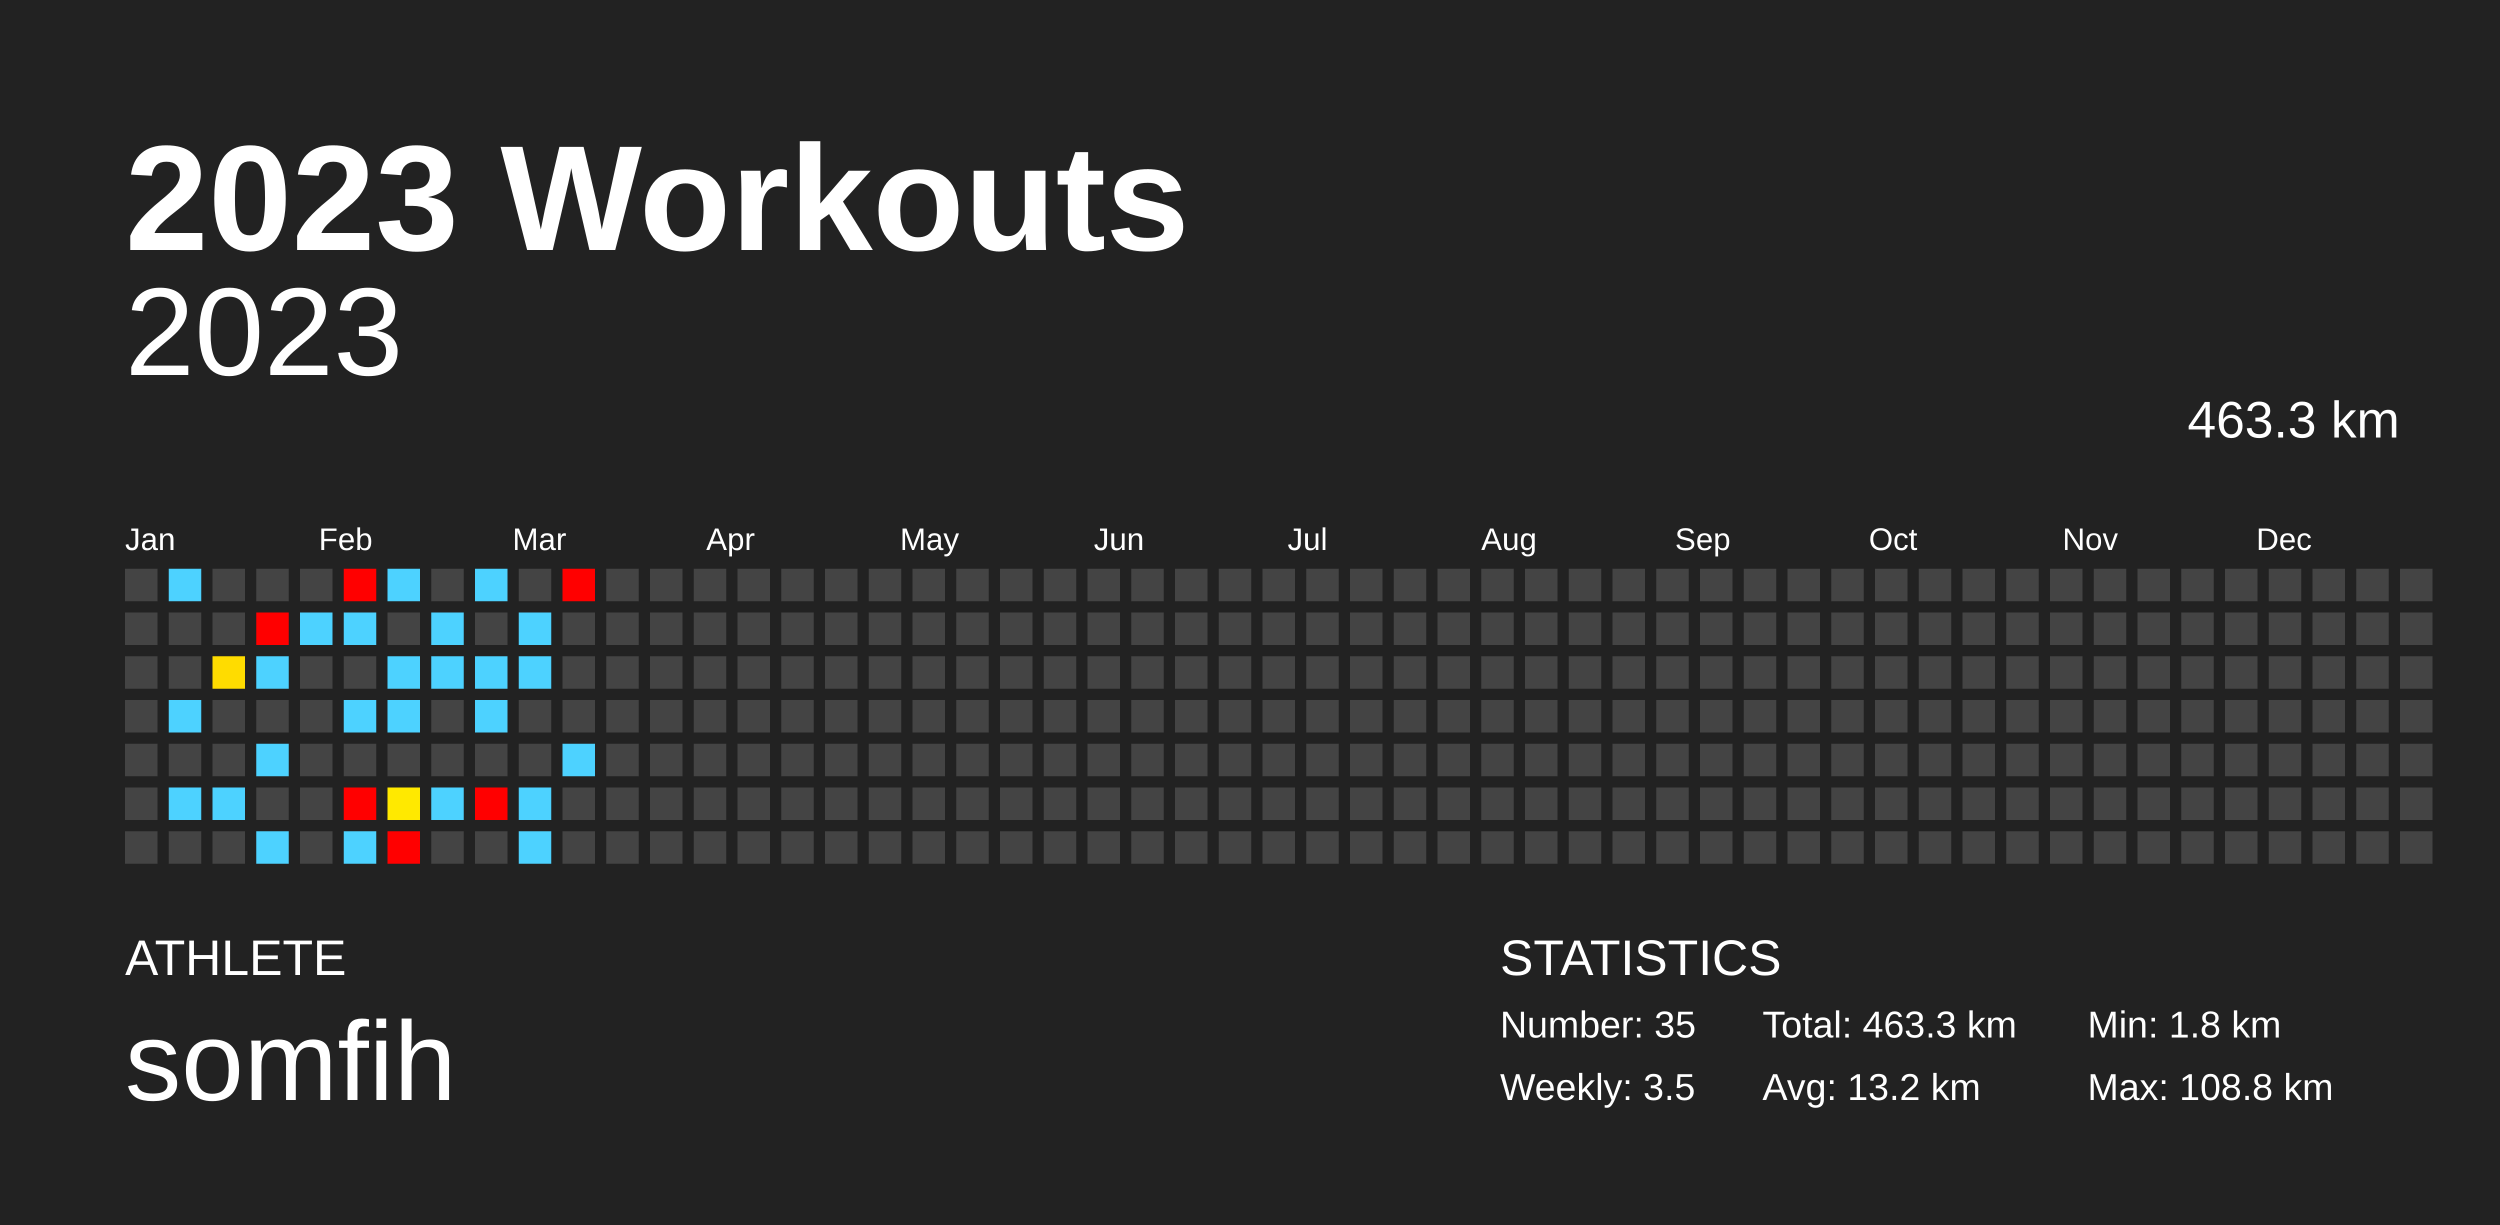
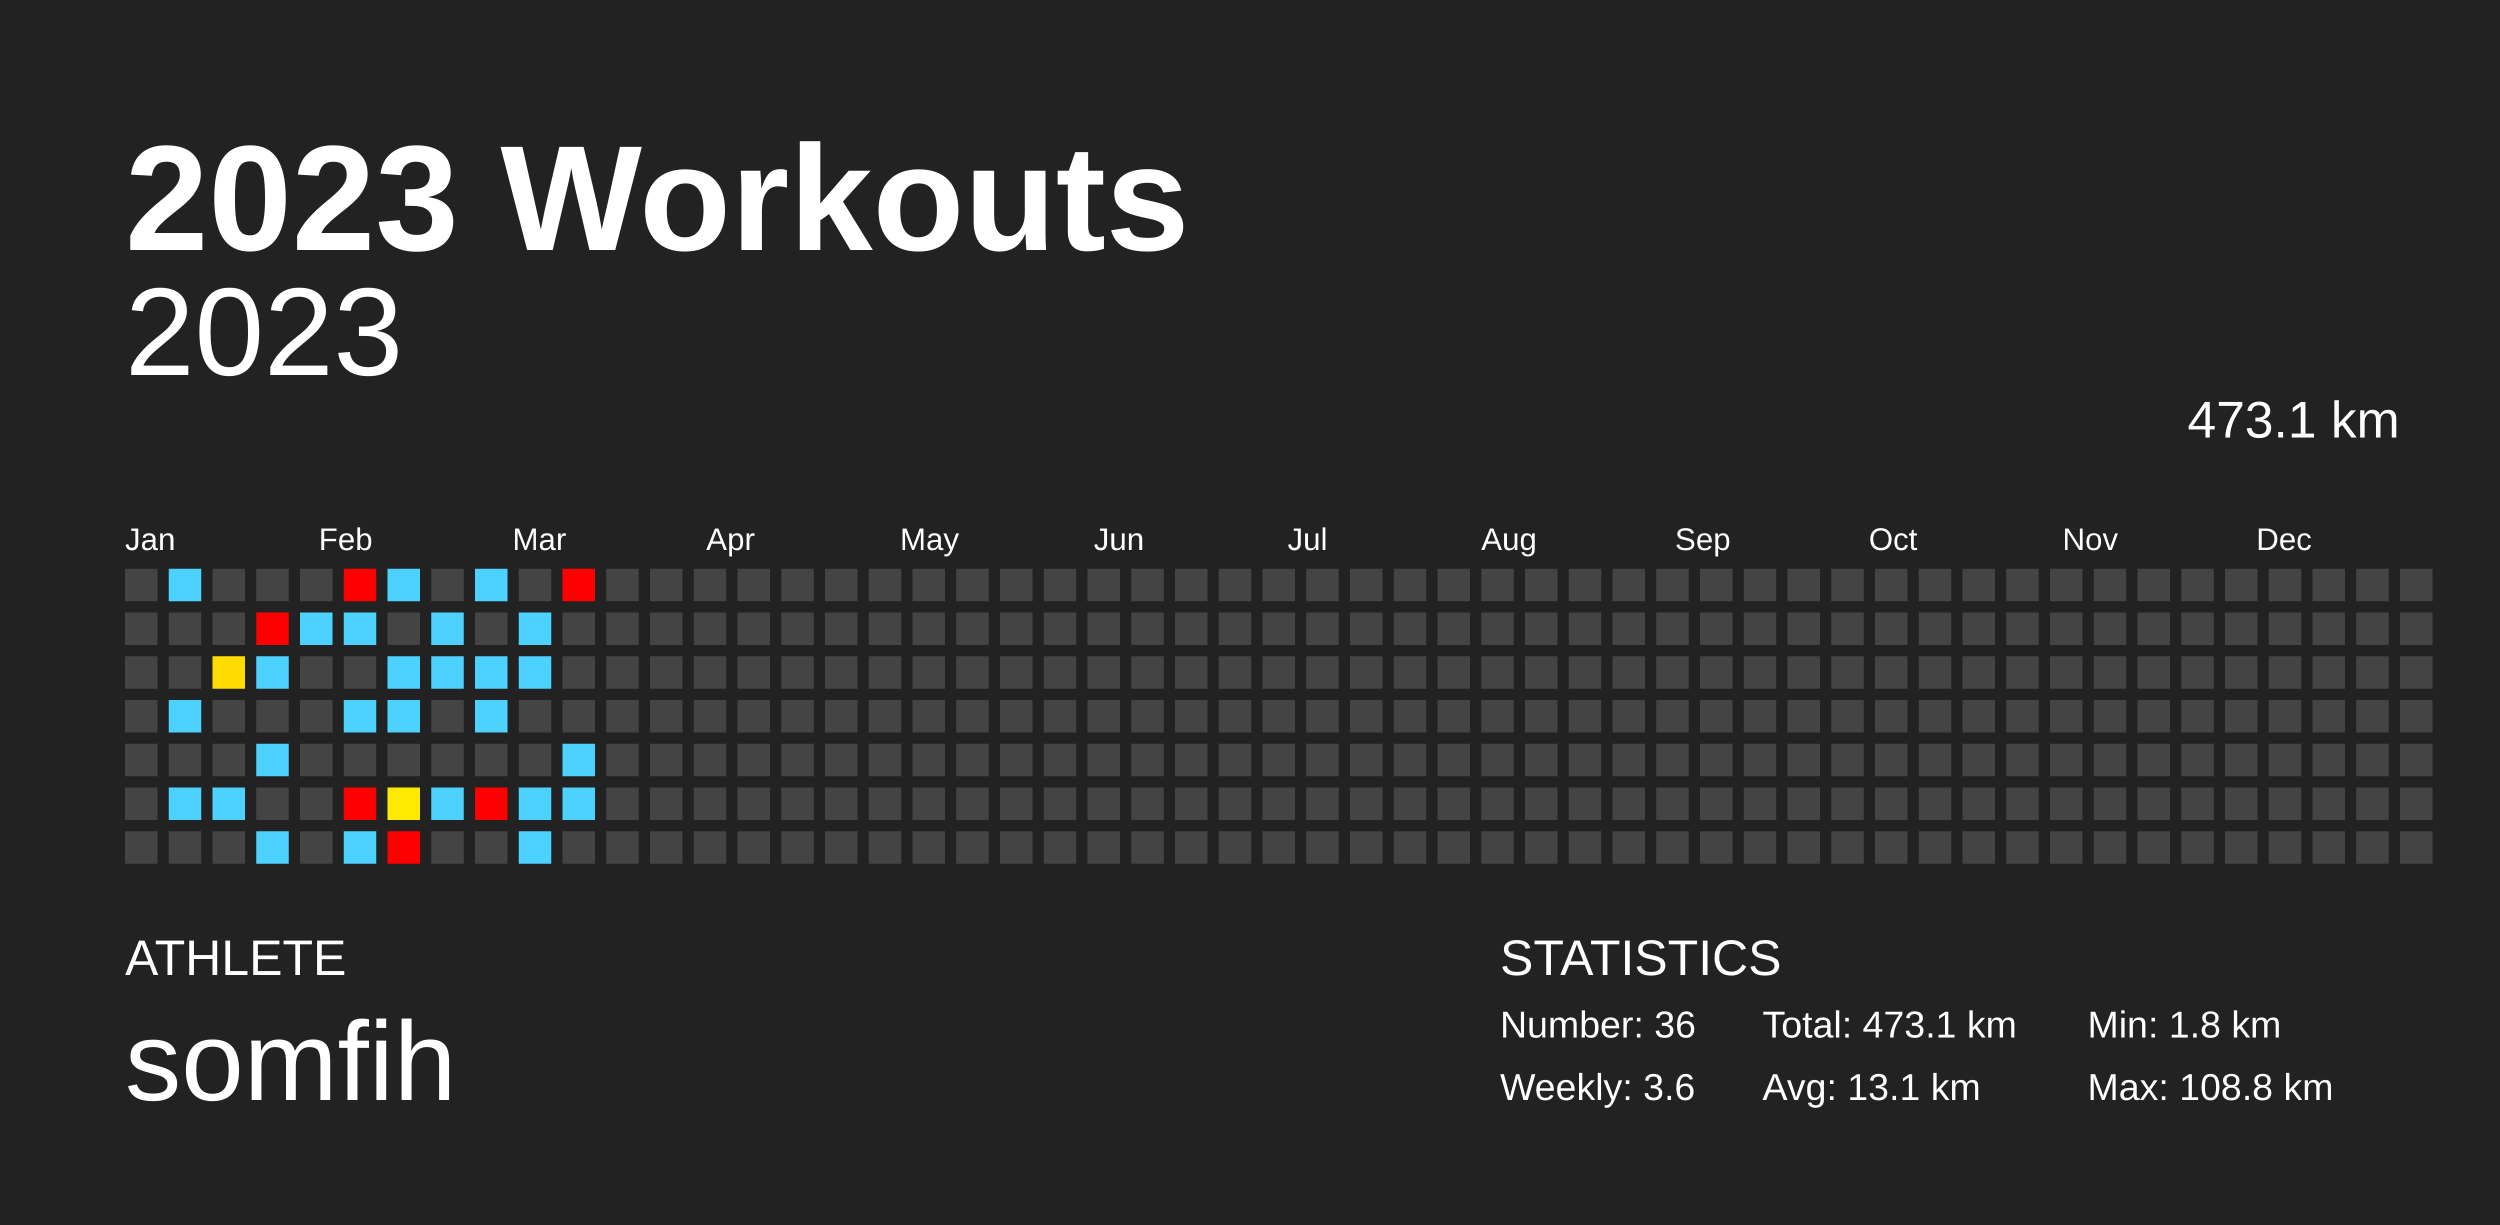
<svg xmlns="http://www.w3.org/2000/svg" baseProfile="full" height="98mm" version="1.1" viewBox="0,0,200,98" width="200mm">
  <defs />
  <rect fill="#222222" height="98" width="200" x="0" y="0" />
  <text fill="#FFFFFF" style="font-size:12px; font-family:Arial; font-weight:bold;" x="10" y="20">2023 Workouts</text>
  <text fill="#FFFFFF" style="font-size:4px; font-family:Arial" x="10" y="78">ATHLETE</text>
  <text fill="#FFFFFF" style="font-size:9px; font-family:Arial" x="10" y="88">somfih</text>
  <text fill="#FFFFFF" style="font-size:4px; font-family:Arial" x="120" y="78">STATISTICS</text>
-   <text fill="#FFFFFF" style="font-size:3px; font-family:Arial" x="120" y="83">Number: 35</text>
-   <text fill="#FFFFFF" style="font-size:3px; font-family:Arial" x="120" y="88">Weekly: 3.5</text>
-   <text fill="#FFFFFF" style="font-size:3px; font-family:Arial" x="141" y="83">Total: 463.3 km</text>
-   <text fill="#FFFFFF" style="font-size:3px; font-family:Arial" x="141" y="88">Avg: 13.2 km</text>
+   <text fill="#FFFFFF" style="font-size:3px; font-family:Arial" x="120" y="83">Number: 36</text>
+   <text fill="#FFFFFF" style="font-size:3px; font-family:Arial" x="120" y="88">Weekly: 3.6</text>
+   <text fill="#FFFFFF" style="font-size:3px; font-family:Arial" x="141" y="83">Total: 473.1 km</text>
+   <text fill="#FFFFFF" style="font-size:3px; font-family:Arial" x="141" y="88">Avg: 13.1 km</text>
  <text fill="#FFFFFF" style="font-size:3px; font-family:Arial" x="167" y="83">Min: 1.8 km</text>
  <text fill="#FFFFFF" style="font-size:3px; font-family:Arial" x="167" y="88">Max: 108.8 km</text>
  <text alignment-baseline="hanging" fill="#FFFFFF" style="font-size:10.0px; font-family:Arial;" x="10" y="30">2023</text>
-   <text alignment-baseline="hanging" fill="#FFFFFF" style="font-size:4.125px; font-family:Arial;" x="175" y="35">463.3 km</text>
+   <text alignment-baseline="hanging" fill="#FFFFFF" style="font-size:4.125px; font-family:Arial;" x="175" y="35">473.1 km</text>
  <text fill="#FFFFFF" style="font-size:2.5px; font-family:Arial" x="10.0" y="44">Jan</text>
  <text fill="#FFFFFF" style="font-size:2.5px; font-family:Arial" x="25.5" y="44">Feb</text>
  <text fill="#FFFFFF" style="font-size:2.5px; font-family:Arial" x="41.0" y="44">Mar</text>
  <text fill="#FFFFFF" style="font-size:2.5px; font-family:Arial" x="56.5" y="44">Apr</text>
  <text fill="#FFFFFF" style="font-size:2.5px; font-family:Arial" x="72.0" y="44">May</text>
  <text fill="#FFFFFF" style="font-size:2.5px; font-family:Arial" x="87.5" y="44">Jun</text>
  <text fill="#FFFFFF" style="font-size:2.5px; font-family:Arial" x="103.0" y="44">Jul</text>
  <text fill="#FFFFFF" style="font-size:2.5px; font-family:Arial" x="118.5" y="44">Aug</text>
  <text fill="#FFFFFF" style="font-size:2.5px; font-family:Arial" x="134.0" y="44">Sep</text>
  <text fill="#FFFFFF" style="font-size:2.5px; font-family:Arial" x="149.5" y="44">Oct</text>
  <text fill="#FFFFFF" style="font-size:2.5px; font-family:Arial" x="165.0" y="44">Nov</text>
  <text fill="#FFFFFF" style="font-size:2.5px; font-family:Arial" x="180.5" y="44">Dec</text>
  <rect fill="#444444" height="2.6" width="2.6" x="10.0" y="45.5" />
  <rect fill="#444444" height="2.6" width="2.6" x="10.0" y="49.0" />
  <rect fill="#444444" height="2.6" width="2.6" x="10.0" y="52.5" />
  <rect fill="#444444" height="2.6" width="2.6" x="10.0" y="56.0" />
  <rect fill="#444444" height="2.6" width="2.6" x="10.0" y="59.5" />
  <rect fill="#444444" height="2.6" width="2.6" x="10.0" y="63.0" />
  <rect fill="#444444" height="2.6" width="2.6" x="10.0" y="66.5" />
  <rect fill="#4dd2ff" height="2.6" width="2.6" x="13.5" y="45.5" />
  <rect fill="#444444" height="2.6" width="2.6" x="13.5" y="49.0" />
  <rect fill="#444444" height="2.6" width="2.6" x="13.5" y="52.5" />
  <rect fill="#4dd2ff" height="2.6" width="2.6" x="13.5" y="56.0" />
  <rect fill="#444444" height="2.6" width="2.6" x="13.5" y="59.5" />
  <rect fill="#4dd2ff" height="2.6" width="2.6" x="13.5" y="63.0" />
  <rect fill="#444444" height="2.6" width="2.6" x="13.5" y="66.5" />
  <rect fill="#444444" height="2.6" width="2.6" x="17.0" y="45.5" />
  <rect fill="#444444" height="2.6" width="2.6" x="17.0" y="49.0" />
  <rect fill="#ffdc00" height="2.6" width="2.6" x="17.0" y="52.5" />
  <rect fill="#444444" height="2.6" width="2.6" x="17.0" y="56.0" />
  <rect fill="#444444" height="2.6" width="2.6" x="17.0" y="59.5" />
  <rect fill="#4dd2ff" height="2.6" width="2.6" x="17.0" y="63.0" />
  <rect fill="#444444" height="2.6" width="2.6" x="17.0" y="66.5" />
  <rect fill="#444444" height="2.6" width="2.6" x="20.5" y="45.5" />
  <rect fill="red" height="2.6" width="2.6" x="20.5" y="49.0" />
  <rect fill="#4dd2ff" height="2.6" width="2.6" x="20.5" y="52.5" />
  <rect fill="#444444" height="2.6" width="2.6" x="20.5" y="56.0" />
  <rect fill="#4dd2ff" height="2.6" width="2.6" x="20.5" y="59.5" />
  <rect fill="#444444" height="2.6" width="2.6" x="20.5" y="63.0" />
  <rect fill="#4dd2ff" height="2.6" width="2.6" x="20.5" y="66.5" />
  <rect fill="#444444" height="2.6" width="2.6" x="24.0" y="45.5" />
  <rect fill="#4dd2ff" height="2.6" width="2.6" x="24.0" y="49.0" />
  <rect fill="#444444" height="2.6" width="2.6" x="24.0" y="52.5" />
  <rect fill="#444444" height="2.6" width="2.6" x="24.0" y="56.0" />
  <rect fill="#444444" height="2.6" width="2.6" x="24.0" y="59.5" />
  <rect fill="#444444" height="2.6" width="2.6" x="24.0" y="63.0" />
  <rect fill="#444444" height="2.6" width="2.6" x="24.0" y="66.5" />
  <rect fill="red" height="2.6" width="2.6" x="27.5" y="45.5" />
  <rect fill="#4dd2ff" height="2.6" width="2.6" x="27.5" y="49.0" />
  <rect fill="#444444" height="2.6" width="2.6" x="27.5" y="52.5" />
  <rect fill="#4dd2ff" height="2.6" width="2.6" x="27.5" y="56.0" />
  <rect fill="#444444" height="2.6" width="2.6" x="27.5" y="59.5" />
  <rect fill="red" height="2.6" width="2.6" x="27.5" y="63.0" />
  <rect fill="#4dd2ff" height="2.6" width="2.6" x="27.5" y="66.5" />
  <rect fill="#4dd2ff" height="2.6" width="2.6" x="31.0" y="45.5" />
  <rect fill="#444444" height="2.6" width="2.6" x="31.0" y="49.0" />
  <rect fill="#4dd2ff" height="2.6" width="2.6" x="31.0" y="52.5" />
  <rect fill="#4dd2ff" height="2.6" width="2.6" x="31.0" y="56.0" />
  <rect fill="#444444" height="2.6" width="2.6" x="31.0" y="59.5" />
  <rect fill="#ffe900" height="2.6" width="2.6" x="31.0" y="63.0" />
  <rect fill="red" height="2.6" width="2.6" x="31.0" y="66.5" />
  <rect fill="#444444" height="2.6" width="2.6" x="34.5" y="45.5" />
  <rect fill="#4dd2ff" height="2.6" width="2.6" x="34.5" y="49.0" />
  <rect fill="#4dd2ff" height="2.6" width="2.6" x="34.5" y="52.5" />
  <rect fill="#444444" height="2.6" width="2.6" x="34.5" y="56.0" />
  <rect fill="#444444" height="2.6" width="2.6" x="34.5" y="59.5" />
  <rect fill="#4dd2ff" height="2.6" width="2.6" x="34.5" y="63.0" />
  <rect fill="#444444" height="2.6" width="2.6" x="34.5" y="66.5" />
  <rect fill="#4dd2ff" height="2.6" width="2.6" x="38.0" y="45.5" />
  <rect fill="#444444" height="2.6" width="2.6" x="38.0" y="49.0" />
  <rect fill="#4dd2ff" height="2.6" width="2.6" x="38.0" y="52.5" />
  <rect fill="#4dd2ff" height="2.6" width="2.6" x="38.0" y="56.0" />
  <rect fill="#444444" height="2.6" width="2.6" x="38.0" y="59.5" />
  <rect fill="red" height="2.6" width="2.6" x="38.0" y="63.0" />
  <rect fill="#444444" height="2.6" width="2.6" x="38.0" y="66.5" />
  <rect fill="#444444" height="2.6" width="2.6" x="41.5" y="45.5" />
  <rect fill="#4dd2ff" height="2.6" width="2.6" x="41.5" y="49.0" />
  <rect fill="#4dd2ff" height="2.6" width="2.6" x="41.5" y="52.5" />
  <rect fill="#444444" height="2.6" width="2.6" x="41.5" y="56.0" />
  <rect fill="#444444" height="2.6" width="2.6" x="41.5" y="59.5" />
  <rect fill="#4dd2ff" height="2.6" width="2.6" x="41.5" y="63.0" />
  <rect fill="#4dd2ff" height="2.6" width="2.6" x="41.5" y="66.5" />
  <rect fill="red" height="2.6" width="2.6" x="45.0" y="45.5" />
  <rect fill="#444444" height="2.6" width="2.6" x="45.0" y="49.0" />
  <rect fill="#444444" height="2.6" width="2.6" x="45.0" y="52.5" />
  <rect fill="#444444" height="2.6" width="2.6" x="45.0" y="56.0" />
  <rect fill="#4dd2ff" height="2.6" width="2.6" x="45.0" y="59.5" />
-   <rect fill="#444444" height="2.6" width="2.6" x="45.0" y="63.0" />
+   <rect fill="#4dd2ff" height="2.6" width="2.6" x="45.0" y="63.0" />
  <rect fill="#444444" height="2.6" width="2.6" x="45.0" y="66.5" />
  <rect fill="#444444" height="2.6" width="2.6" x="48.5" y="45.5" />
  <rect fill="#444444" height="2.6" width="2.6" x="48.5" y="49.0" />
  <rect fill="#444444" height="2.6" width="2.6" x="48.5" y="52.5" />
  <rect fill="#444444" height="2.6" width="2.6" x="48.5" y="56.0" />
  <rect fill="#444444" height="2.6" width="2.6" x="48.5" y="59.5" />
  <rect fill="#444444" height="2.6" width="2.6" x="48.5" y="63.0" />
  <rect fill="#444444" height="2.6" width="2.6" x="48.5" y="66.5" />
  <rect fill="#444444" height="2.6" width="2.6" x="52.0" y="45.5" />
  <rect fill="#444444" height="2.6" width="2.6" x="52.0" y="49.0" />
  <rect fill="#444444" height="2.6" width="2.6" x="52.0" y="52.5" />
  <rect fill="#444444" height="2.6" width="2.6" x="52.0" y="56.0" />
  <rect fill="#444444" height="2.6" width="2.6" x="52.0" y="59.5" />
  <rect fill="#444444" height="2.6" width="2.6" x="52.0" y="63.0" />
  <rect fill="#444444" height="2.6" width="2.6" x="52.0" y="66.5" />
  <rect fill="#444444" height="2.6" width="2.6" x="55.5" y="45.5" />
  <rect fill="#444444" height="2.6" width="2.6" x="55.5" y="49.0" />
  <rect fill="#444444" height="2.6" width="2.6" x="55.5" y="52.5" />
  <rect fill="#444444" height="2.6" width="2.6" x="55.5" y="56.0" />
  <rect fill="#444444" height="2.6" width="2.6" x="55.5" y="59.5" />
  <rect fill="#444444" height="2.6" width="2.6" x="55.5" y="63.0" />
  <rect fill="#444444" height="2.6" width="2.6" x="55.5" y="66.5" />
  <rect fill="#444444" height="2.6" width="2.6" x="59.0" y="45.5" />
  <rect fill="#444444" height="2.6" width="2.6" x="59.0" y="49.0" />
  <rect fill="#444444" height="2.6" width="2.6" x="59.0" y="52.5" />
  <rect fill="#444444" height="2.6" width="2.6" x="59.0" y="56.0" />
  <rect fill="#444444" height="2.6" width="2.6" x="59.0" y="59.5" />
  <rect fill="#444444" height="2.6" width="2.6" x="59.0" y="63.0" />
  <rect fill="#444444" height="2.6" width="2.6" x="59.0" y="66.5" />
  <rect fill="#444444" height="2.6" width="2.6" x="62.5" y="45.5" />
  <rect fill="#444444" height="2.6" width="2.6" x="62.5" y="49.0" />
  <rect fill="#444444" height="2.6" width="2.6" x="62.5" y="52.5" />
  <rect fill="#444444" height="2.6" width="2.6" x="62.5" y="56.0" />
  <rect fill="#444444" height="2.6" width="2.6" x="62.5" y="59.5" />
  <rect fill="#444444" height="2.6" width="2.6" x="62.5" y="63.0" />
  <rect fill="#444444" height="2.6" width="2.6" x="62.5" y="66.5" />
  <rect fill="#444444" height="2.6" width="2.6" x="66.0" y="45.5" />
  <rect fill="#444444" height="2.6" width="2.6" x="66.0" y="49.0" />
  <rect fill="#444444" height="2.6" width="2.6" x="66.0" y="52.5" />
  <rect fill="#444444" height="2.6" width="2.6" x="66.0" y="56.0" />
  <rect fill="#444444" height="2.6" width="2.6" x="66.0" y="59.5" />
  <rect fill="#444444" height="2.6" width="2.6" x="66.0" y="63.0" />
  <rect fill="#444444" height="2.6" width="2.6" x="66.0" y="66.5" />
  <rect fill="#444444" height="2.6" width="2.6" x="69.5" y="45.5" />
  <rect fill="#444444" height="2.6" width="2.6" x="69.5" y="49.0" />
  <rect fill="#444444" height="2.6" width="2.6" x="69.5" y="52.5" />
  <rect fill="#444444" height="2.6" width="2.6" x="69.5" y="56.0" />
  <rect fill="#444444" height="2.6" width="2.6" x="69.5" y="59.5" />
  <rect fill="#444444" height="2.6" width="2.6" x="69.5" y="63.0" />
  <rect fill="#444444" height="2.6" width="2.6" x="69.5" y="66.5" />
  <rect fill="#444444" height="2.6" width="2.6" x="73.0" y="45.5" />
  <rect fill="#444444" height="2.6" width="2.6" x="73.0" y="49.0" />
  <rect fill="#444444" height="2.6" width="2.6" x="73.0" y="52.5" />
  <rect fill="#444444" height="2.6" width="2.6" x="73.0" y="56.0" />
  <rect fill="#444444" height="2.6" width="2.6" x="73.0" y="59.5" />
  <rect fill="#444444" height="2.6" width="2.6" x="73.0" y="63.0" />
  <rect fill="#444444" height="2.6" width="2.6" x="73.0" y="66.5" />
  <rect fill="#444444" height="2.6" width="2.6" x="76.5" y="45.5" />
  <rect fill="#444444" height="2.6" width="2.6" x="76.5" y="49.0" />
  <rect fill="#444444" height="2.6" width="2.6" x="76.5" y="52.5" />
  <rect fill="#444444" height="2.6" width="2.6" x="76.5" y="56.0" />
  <rect fill="#444444" height="2.6" width="2.6" x="76.5" y="59.5" />
  <rect fill="#444444" height="2.6" width="2.6" x="76.5" y="63.0" />
  <rect fill="#444444" height="2.6" width="2.6" x="76.5" y="66.5" />
  <rect fill="#444444" height="2.6" width="2.6" x="80.0" y="45.5" />
  <rect fill="#444444" height="2.6" width="2.6" x="80.0" y="49.0" />
  <rect fill="#444444" height="2.6" width="2.6" x="80.0" y="52.5" />
  <rect fill="#444444" height="2.6" width="2.6" x="80.0" y="56.0" />
  <rect fill="#444444" height="2.6" width="2.6" x="80.0" y="59.5" />
  <rect fill="#444444" height="2.6" width="2.6" x="80.0" y="63.0" />
  <rect fill="#444444" height="2.6" width="2.6" x="80.0" y="66.5" />
  <rect fill="#444444" height="2.6" width="2.6" x="83.5" y="45.5" />
  <rect fill="#444444" height="2.6" width="2.6" x="83.5" y="49.0" />
  <rect fill="#444444" height="2.6" width="2.6" x="83.5" y="52.5" />
  <rect fill="#444444" height="2.6" width="2.6" x="83.5" y="56.0" />
  <rect fill="#444444" height="2.6" width="2.6" x="83.5" y="59.5" />
  <rect fill="#444444" height="2.6" width="2.6" x="83.5" y="63.0" />
  <rect fill="#444444" height="2.6" width="2.6" x="83.5" y="66.5" />
  <rect fill="#444444" height="2.6" width="2.6" x="87.0" y="45.5" />
  <rect fill="#444444" height="2.6" width="2.6" x="87.0" y="49.0" />
  <rect fill="#444444" height="2.6" width="2.6" x="87.0" y="52.5" />
  <rect fill="#444444" height="2.6" width="2.6" x="87.0" y="56.0" />
  <rect fill="#444444" height="2.6" width="2.6" x="87.0" y="59.5" />
  <rect fill="#444444" height="2.6" width="2.6" x="87.0" y="63.0" />
  <rect fill="#444444" height="2.6" width="2.6" x="87.0" y="66.5" />
  <rect fill="#444444" height="2.6" width="2.6" x="90.5" y="45.5" />
  <rect fill="#444444" height="2.6" width="2.6" x="90.5" y="49.0" />
  <rect fill="#444444" height="2.6" width="2.6" x="90.5" y="52.5" />
  <rect fill="#444444" height="2.6" width="2.6" x="90.5" y="56.0" />
  <rect fill="#444444" height="2.6" width="2.6" x="90.5" y="59.5" />
  <rect fill="#444444" height="2.6" width="2.6" x="90.5" y="63.0" />
  <rect fill="#444444" height="2.6" width="2.6" x="90.5" y="66.5" />
  <rect fill="#444444" height="2.6" width="2.6" x="94.0" y="45.5" />
  <rect fill="#444444" height="2.6" width="2.6" x="94.0" y="49.0" />
  <rect fill="#444444" height="2.6" width="2.6" x="94.0" y="52.5" />
  <rect fill="#444444" height="2.6" width="2.6" x="94.0" y="56.0" />
  <rect fill="#444444" height="2.6" width="2.6" x="94.0" y="59.5" />
  <rect fill="#444444" height="2.6" width="2.6" x="94.0" y="63.0" />
  <rect fill="#444444" height="2.6" width="2.6" x="94.0" y="66.5" />
  <rect fill="#444444" height="2.6" width="2.6" x="97.5" y="45.5" />
  <rect fill="#444444" height="2.6" width="2.6" x="97.5" y="49.0" />
  <rect fill="#444444" height="2.6" width="2.6" x="97.5" y="52.5" />
  <rect fill="#444444" height="2.6" width="2.6" x="97.5" y="56.0" />
  <rect fill="#444444" height="2.6" width="2.6" x="97.5" y="59.5" />
  <rect fill="#444444" height="2.6" width="2.6" x="97.5" y="63.0" />
  <rect fill="#444444" height="2.6" width="2.6" x="97.5" y="66.5" />
  <rect fill="#444444" height="2.6" width="2.6" x="101.0" y="45.5" />
  <rect fill="#444444" height="2.6" width="2.6" x="101.0" y="49.0" />
  <rect fill="#444444" height="2.6" width="2.6" x="101.0" y="52.5" />
  <rect fill="#444444" height="2.6" width="2.6" x="101.0" y="56.0" />
  <rect fill="#444444" height="2.6" width="2.6" x="101.0" y="59.5" />
  <rect fill="#444444" height="2.6" width="2.6" x="101.0" y="63.0" />
  <rect fill="#444444" height="2.6" width="2.6" x="101.0" y="66.5" />
  <rect fill="#444444" height="2.6" width="2.6" x="104.5" y="45.5" />
  <rect fill="#444444" height="2.6" width="2.6" x="104.5" y="49.0" />
  <rect fill="#444444" height="2.6" width="2.6" x="104.5" y="52.5" />
  <rect fill="#444444" height="2.6" width="2.6" x="104.5" y="56.0" />
  <rect fill="#444444" height="2.6" width="2.6" x="104.5" y="59.5" />
  <rect fill="#444444" height="2.6" width="2.6" x="104.5" y="63.0" />
  <rect fill="#444444" height="2.6" width="2.6" x="104.5" y="66.5" />
  <rect fill="#444444" height="2.6" width="2.6" x="108.0" y="45.5" />
  <rect fill="#444444" height="2.6" width="2.6" x="108.0" y="49.0" />
  <rect fill="#444444" height="2.6" width="2.6" x="108.0" y="52.5" />
  <rect fill="#444444" height="2.6" width="2.6" x="108.0" y="56.0" />
  <rect fill="#444444" height="2.6" width="2.6" x="108.0" y="59.5" />
  <rect fill="#444444" height="2.6" width="2.6" x="108.0" y="63.0" />
  <rect fill="#444444" height="2.6" width="2.6" x="108.0" y="66.5" />
  <rect fill="#444444" height="2.6" width="2.6" x="111.5" y="45.5" />
  <rect fill="#444444" height="2.6" width="2.6" x="111.5" y="49.0" />
  <rect fill="#444444" height="2.6" width="2.6" x="111.5" y="52.5" />
  <rect fill="#444444" height="2.6" width="2.6" x="111.5" y="56.0" />
  <rect fill="#444444" height="2.6" width="2.6" x="111.5" y="59.5" />
  <rect fill="#444444" height="2.6" width="2.6" x="111.5" y="63.0" />
  <rect fill="#444444" height="2.6" width="2.6" x="111.5" y="66.5" />
  <rect fill="#444444" height="2.6" width="2.6" x="115.0" y="45.5" />
  <rect fill="#444444" height="2.6" width="2.6" x="115.0" y="49.0" />
  <rect fill="#444444" height="2.6" width="2.6" x="115.0" y="52.5" />
  <rect fill="#444444" height="2.6" width="2.6" x="115.0" y="56.0" />
  <rect fill="#444444" height="2.6" width="2.6" x="115.0" y="59.5" />
  <rect fill="#444444" height="2.6" width="2.6" x="115.0" y="63.0" />
  <rect fill="#444444" height="2.6" width="2.6" x="115.0" y="66.5" />
  <rect fill="#444444" height="2.6" width="2.6" x="118.5" y="45.5" />
  <rect fill="#444444" height="2.6" width="2.6" x="118.5" y="49.0" />
  <rect fill="#444444" height="2.6" width="2.6" x="118.5" y="52.5" />
  <rect fill="#444444" height="2.6" width="2.6" x="118.5" y="56.0" />
  <rect fill="#444444" height="2.6" width="2.6" x="118.5" y="59.5" />
  <rect fill="#444444" height="2.6" width="2.6" x="118.5" y="63.0" />
  <rect fill="#444444" height="2.6" width="2.6" x="118.5" y="66.5" />
  <rect fill="#444444" height="2.6" width="2.6" x="122.0" y="45.5" />
  <rect fill="#444444" height="2.6" width="2.6" x="122.0" y="49.0" />
  <rect fill="#444444" height="2.6" width="2.6" x="122.0" y="52.5" />
  <rect fill="#444444" height="2.6" width="2.6" x="122.0" y="56.0" />
  <rect fill="#444444" height="2.6" width="2.6" x="122.0" y="59.5" />
  <rect fill="#444444" height="2.6" width="2.6" x="122.0" y="63.0" />
  <rect fill="#444444" height="2.6" width="2.6" x="122.0" y="66.5" />
  <rect fill="#444444" height="2.6" width="2.6" x="125.5" y="45.5" />
  <rect fill="#444444" height="2.6" width="2.6" x="125.5" y="49.0" />
  <rect fill="#444444" height="2.6" width="2.6" x="125.5" y="52.5" />
  <rect fill="#444444" height="2.6" width="2.6" x="125.5" y="56.0" />
  <rect fill="#444444" height="2.6" width="2.6" x="125.5" y="59.5" />
  <rect fill="#444444" height="2.6" width="2.6" x="125.5" y="63.0" />
  <rect fill="#444444" height="2.6" width="2.6" x="125.5" y="66.5" />
  <rect fill="#444444" height="2.6" width="2.6" x="129.0" y="45.5" />
  <rect fill="#444444" height="2.6" width="2.6" x="129.0" y="49.0" />
  <rect fill="#444444" height="2.6" width="2.6" x="129.0" y="52.5" />
  <rect fill="#444444" height="2.6" width="2.6" x="129.0" y="56.0" />
  <rect fill="#444444" height="2.6" width="2.6" x="129.0" y="59.5" />
  <rect fill="#444444" height="2.6" width="2.6" x="129.0" y="63.0" />
  <rect fill="#444444" height="2.6" width="2.6" x="129.0" y="66.5" />
  <rect fill="#444444" height="2.6" width="2.6" x="132.5" y="45.5" />
  <rect fill="#444444" height="2.6" width="2.6" x="132.5" y="49.0" />
  <rect fill="#444444" height="2.6" width="2.6" x="132.5" y="52.5" />
  <rect fill="#444444" height="2.6" width="2.6" x="132.5" y="56.0" />
  <rect fill="#444444" height="2.6" width="2.6" x="132.5" y="59.5" />
  <rect fill="#444444" height="2.6" width="2.6" x="132.5" y="63.0" />
  <rect fill="#444444" height="2.6" width="2.6" x="132.5" y="66.5" />
  <rect fill="#444444" height="2.6" width="2.6" x="136.0" y="45.5" />
  <rect fill="#444444" height="2.6" width="2.6" x="136.0" y="49.0" />
  <rect fill="#444444" height="2.6" width="2.6" x="136.0" y="52.5" />
  <rect fill="#444444" height="2.6" width="2.6" x="136.0" y="56.0" />
  <rect fill="#444444" height="2.6" width="2.6" x="136.0" y="59.5" />
  <rect fill="#444444" height="2.6" width="2.6" x="136.0" y="63.0" />
  <rect fill="#444444" height="2.6" width="2.6" x="136.0" y="66.5" />
  <rect fill="#444444" height="2.6" width="2.6" x="139.5" y="45.5" />
  <rect fill="#444444" height="2.6" width="2.6" x="139.5" y="49.0" />
  <rect fill="#444444" height="2.6" width="2.6" x="139.5" y="52.5" />
  <rect fill="#444444" height="2.6" width="2.6" x="139.5" y="56.0" />
  <rect fill="#444444" height="2.6" width="2.6" x="139.5" y="59.5" />
  <rect fill="#444444" height="2.6" width="2.6" x="139.5" y="63.0" />
  <rect fill="#444444" height="2.6" width="2.6" x="139.5" y="66.5" />
  <rect fill="#444444" height="2.6" width="2.6" x="143.0" y="45.5" />
  <rect fill="#444444" height="2.6" width="2.6" x="143.0" y="49.0" />
  <rect fill="#444444" height="2.6" width="2.6" x="143.0" y="52.5" />
  <rect fill="#444444" height="2.6" width="2.6" x="143.0" y="56.0" />
  <rect fill="#444444" height="2.6" width="2.6" x="143.0" y="59.5" />
  <rect fill="#444444" height="2.6" width="2.6" x="143.0" y="63.0" />
  <rect fill="#444444" height="2.6" width="2.6" x="143.0" y="66.5" />
  <rect fill="#444444" height="2.6" width="2.6" x="146.5" y="45.5" />
  <rect fill="#444444" height="2.6" width="2.6" x="146.5" y="49.0" />
  <rect fill="#444444" height="2.6" width="2.6" x="146.5" y="52.5" />
  <rect fill="#444444" height="2.6" width="2.6" x="146.5" y="56.0" />
  <rect fill="#444444" height="2.6" width="2.6" x="146.5" y="59.5" />
  <rect fill="#444444" height="2.6" width="2.6" x="146.5" y="63.0" />
  <rect fill="#444444" height="2.6" width="2.6" x="146.5" y="66.5" />
  <rect fill="#444444" height="2.6" width="2.6" x="150.0" y="45.5" />
  <rect fill="#444444" height="2.6" width="2.6" x="150.0" y="49.0" />
  <rect fill="#444444" height="2.6" width="2.6" x="150.0" y="52.5" />
  <rect fill="#444444" height="2.6" width="2.6" x="150.0" y="56.0" />
  <rect fill="#444444" height="2.6" width="2.6" x="150.0" y="59.5" />
  <rect fill="#444444" height="2.6" width="2.6" x="150.0" y="63.0" />
  <rect fill="#444444" height="2.6" width="2.6" x="150.0" y="66.5" />
  <rect fill="#444444" height="2.6" width="2.6" x="153.5" y="45.5" />
  <rect fill="#444444" height="2.6" width="2.6" x="153.5" y="49.0" />
  <rect fill="#444444" height="2.6" width="2.6" x="153.5" y="52.5" />
  <rect fill="#444444" height="2.6" width="2.6" x="153.5" y="56.0" />
  <rect fill="#444444" height="2.6" width="2.6" x="153.5" y="59.5" />
  <rect fill="#444444" height="2.6" width="2.6" x="153.5" y="63.0" />
  <rect fill="#444444" height="2.6" width="2.6" x="153.5" y="66.5" />
  <rect fill="#444444" height="2.6" width="2.6" x="157.0" y="45.5" />
  <rect fill="#444444" height="2.6" width="2.6" x="157.0" y="49.0" />
  <rect fill="#444444" height="2.6" width="2.6" x="157.0" y="52.5" />
  <rect fill="#444444" height="2.6" width="2.6" x="157.0" y="56.0" />
  <rect fill="#444444" height="2.6" width="2.6" x="157.0" y="59.5" />
  <rect fill="#444444" height="2.6" width="2.6" x="157.0" y="63.0" />
  <rect fill="#444444" height="2.6" width="2.6" x="157.0" y="66.5" />
  <rect fill="#444444" height="2.6" width="2.6" x="160.5" y="45.5" />
  <rect fill="#444444" height="2.6" width="2.6" x="160.5" y="49.0" />
  <rect fill="#444444" height="2.6" width="2.6" x="160.5" y="52.5" />
  <rect fill="#444444" height="2.6" width="2.6" x="160.5" y="56.0" />
  <rect fill="#444444" height="2.6" width="2.6" x="160.5" y="59.5" />
  <rect fill="#444444" height="2.6" width="2.6" x="160.5" y="63.0" />
  <rect fill="#444444" height="2.6" width="2.6" x="160.5" y="66.5" />
  <rect fill="#444444" height="2.6" width="2.6" x="164.0" y="45.5" />
  <rect fill="#444444" height="2.6" width="2.6" x="164.0" y="49.0" />
  <rect fill="#444444" height="2.6" width="2.6" x="164.0" y="52.5" />
  <rect fill="#444444" height="2.6" width="2.6" x="164.0" y="56.0" />
  <rect fill="#444444" height="2.6" width="2.6" x="164.0" y="59.5" />
  <rect fill="#444444" height="2.6" width="2.6" x="164.0" y="63.0" />
  <rect fill="#444444" height="2.6" width="2.6" x="164.0" y="66.5" />
  <rect fill="#444444" height="2.6" width="2.6" x="167.5" y="45.5" />
  <rect fill="#444444" height="2.6" width="2.6" x="167.5" y="49.0" />
  <rect fill="#444444" height="2.6" width="2.6" x="167.5" y="52.5" />
  <rect fill="#444444" height="2.6" width="2.6" x="167.5" y="56.0" />
  <rect fill="#444444" height="2.6" width="2.6" x="167.5" y="59.5" />
  <rect fill="#444444" height="2.6" width="2.6" x="167.5" y="63.0" />
  <rect fill="#444444" height="2.6" width="2.6" x="167.5" y="66.5" />
  <rect fill="#444444" height="2.6" width="2.6" x="171.0" y="45.5" />
  <rect fill="#444444" height="2.6" width="2.6" x="171.0" y="49.0" />
  <rect fill="#444444" height="2.6" width="2.6" x="171.0" y="52.5" />
  <rect fill="#444444" height="2.6" width="2.6" x="171.0" y="56.0" />
  <rect fill="#444444" height="2.6" width="2.6" x="171.0" y="59.5" />
  <rect fill="#444444" height="2.6" width="2.6" x="171.0" y="63.0" />
  <rect fill="#444444" height="2.6" width="2.6" x="171.0" y="66.5" />
  <rect fill="#444444" height="2.6" width="2.6" x="174.5" y="45.5" />
  <rect fill="#444444" height="2.6" width="2.6" x="174.5" y="49.0" />
  <rect fill="#444444" height="2.6" width="2.6" x="174.5" y="52.5" />
  <rect fill="#444444" height="2.6" width="2.6" x="174.5" y="56.0" />
  <rect fill="#444444" height="2.6" width="2.6" x="174.5" y="59.5" />
  <rect fill="#444444" height="2.6" width="2.6" x="174.5" y="63.0" />
  <rect fill="#444444" height="2.6" width="2.6" x="174.5" y="66.5" />
  <rect fill="#444444" height="2.6" width="2.6" x="178.0" y="45.5" />
  <rect fill="#444444" height="2.6" width="2.6" x="178.0" y="49.0" />
  <rect fill="#444444" height="2.6" width="2.6" x="178.0" y="52.5" />
  <rect fill="#444444" height="2.6" width="2.6" x="178.0" y="56.0" />
  <rect fill="#444444" height="2.6" width="2.6" x="178.0" y="59.5" />
  <rect fill="#444444" height="2.6" width="2.6" x="178.0" y="63.0" />
  <rect fill="#444444" height="2.6" width="2.6" x="178.0" y="66.5" />
  <rect fill="#444444" height="2.6" width="2.6" x="181.5" y="45.5" />
  <rect fill="#444444" height="2.6" width="2.6" x="181.5" y="49.0" />
  <rect fill="#444444" height="2.6" width="2.6" x="181.5" y="52.5" />
  <rect fill="#444444" height="2.6" width="2.6" x="181.5" y="56.0" />
  <rect fill="#444444" height="2.6" width="2.6" x="181.5" y="59.5" />
  <rect fill="#444444" height="2.6" width="2.6" x="181.5" y="63.0" />
  <rect fill="#444444" height="2.6" width="2.6" x="181.5" y="66.5" />
  <rect fill="#444444" height="2.6" width="2.6" x="185.0" y="45.5" />
  <rect fill="#444444" height="2.6" width="2.6" x="185.0" y="49.0" />
  <rect fill="#444444" height="2.6" width="2.6" x="185.0" y="52.5" />
  <rect fill="#444444" height="2.6" width="2.6" x="185.0" y="56.0" />
  <rect fill="#444444" height="2.6" width="2.6" x="185.0" y="59.5" />
  <rect fill="#444444" height="2.6" width="2.6" x="185.0" y="63.0" />
  <rect fill="#444444" height="2.6" width="2.6" x="185.0" y="66.5" />
  <rect fill="#444444" height="2.6" width="2.6" x="188.5" y="45.5" />
  <rect fill="#444444" height="2.6" width="2.6" x="188.5" y="49.0" />
  <rect fill="#444444" height="2.6" width="2.6" x="188.5" y="52.5" />
  <rect fill="#444444" height="2.6" width="2.6" x="188.5" y="56.0" />
  <rect fill="#444444" height="2.6" width="2.6" x="188.5" y="59.5" />
  <rect fill="#444444" height="2.6" width="2.6" x="188.5" y="63.0" />
  <rect fill="#444444" height="2.6" width="2.6" x="188.5" y="66.5" />
  <rect fill="#444444" height="2.6" width="2.6" x="192.0" y="45.5" />
  <rect fill="#444444" height="2.6" width="2.6" x="192.0" y="49.0" />
  <rect fill="#444444" height="2.6" width="2.6" x="192.0" y="52.5" />
  <rect fill="#444444" height="2.6" width="2.6" x="192.0" y="56.0" />
  <rect fill="#444444" height="2.6" width="2.6" x="192.0" y="59.5" />
  <rect fill="#444444" height="2.6" width="2.6" x="192.0" y="63.0" />
  <rect fill="#444444" height="2.6" width="2.6" x="192.0" y="66.5" />
</svg>
